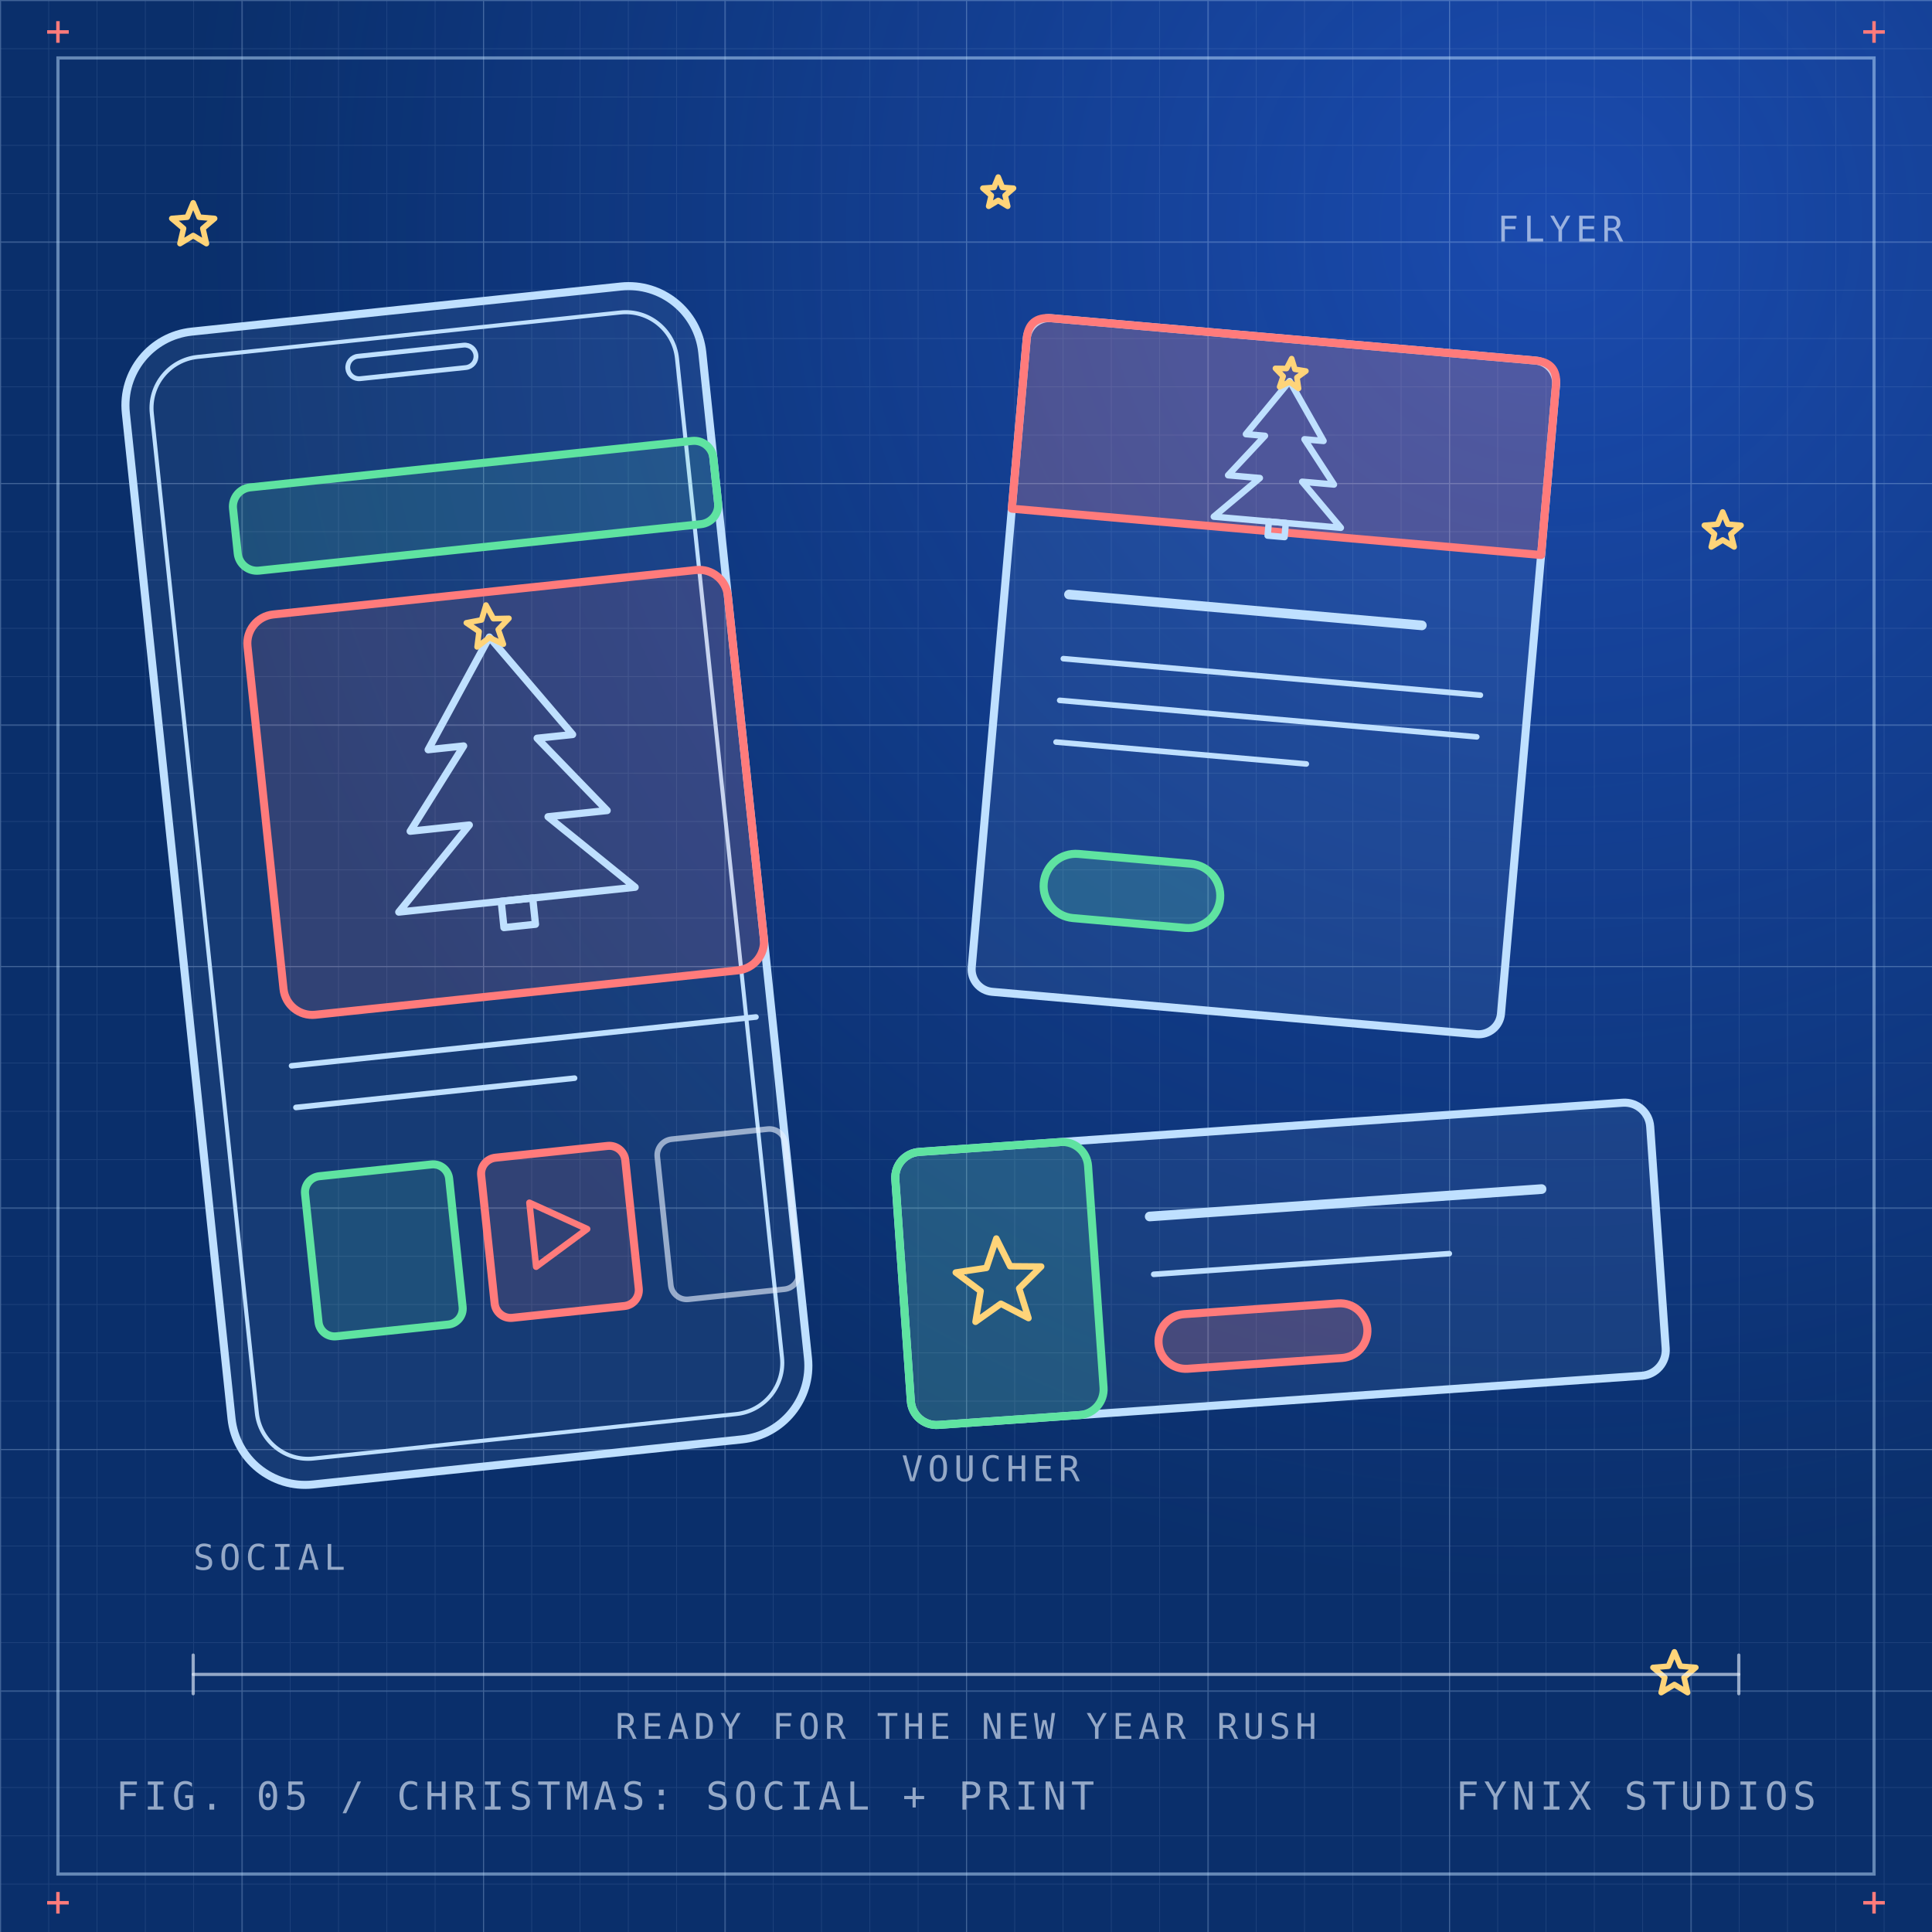
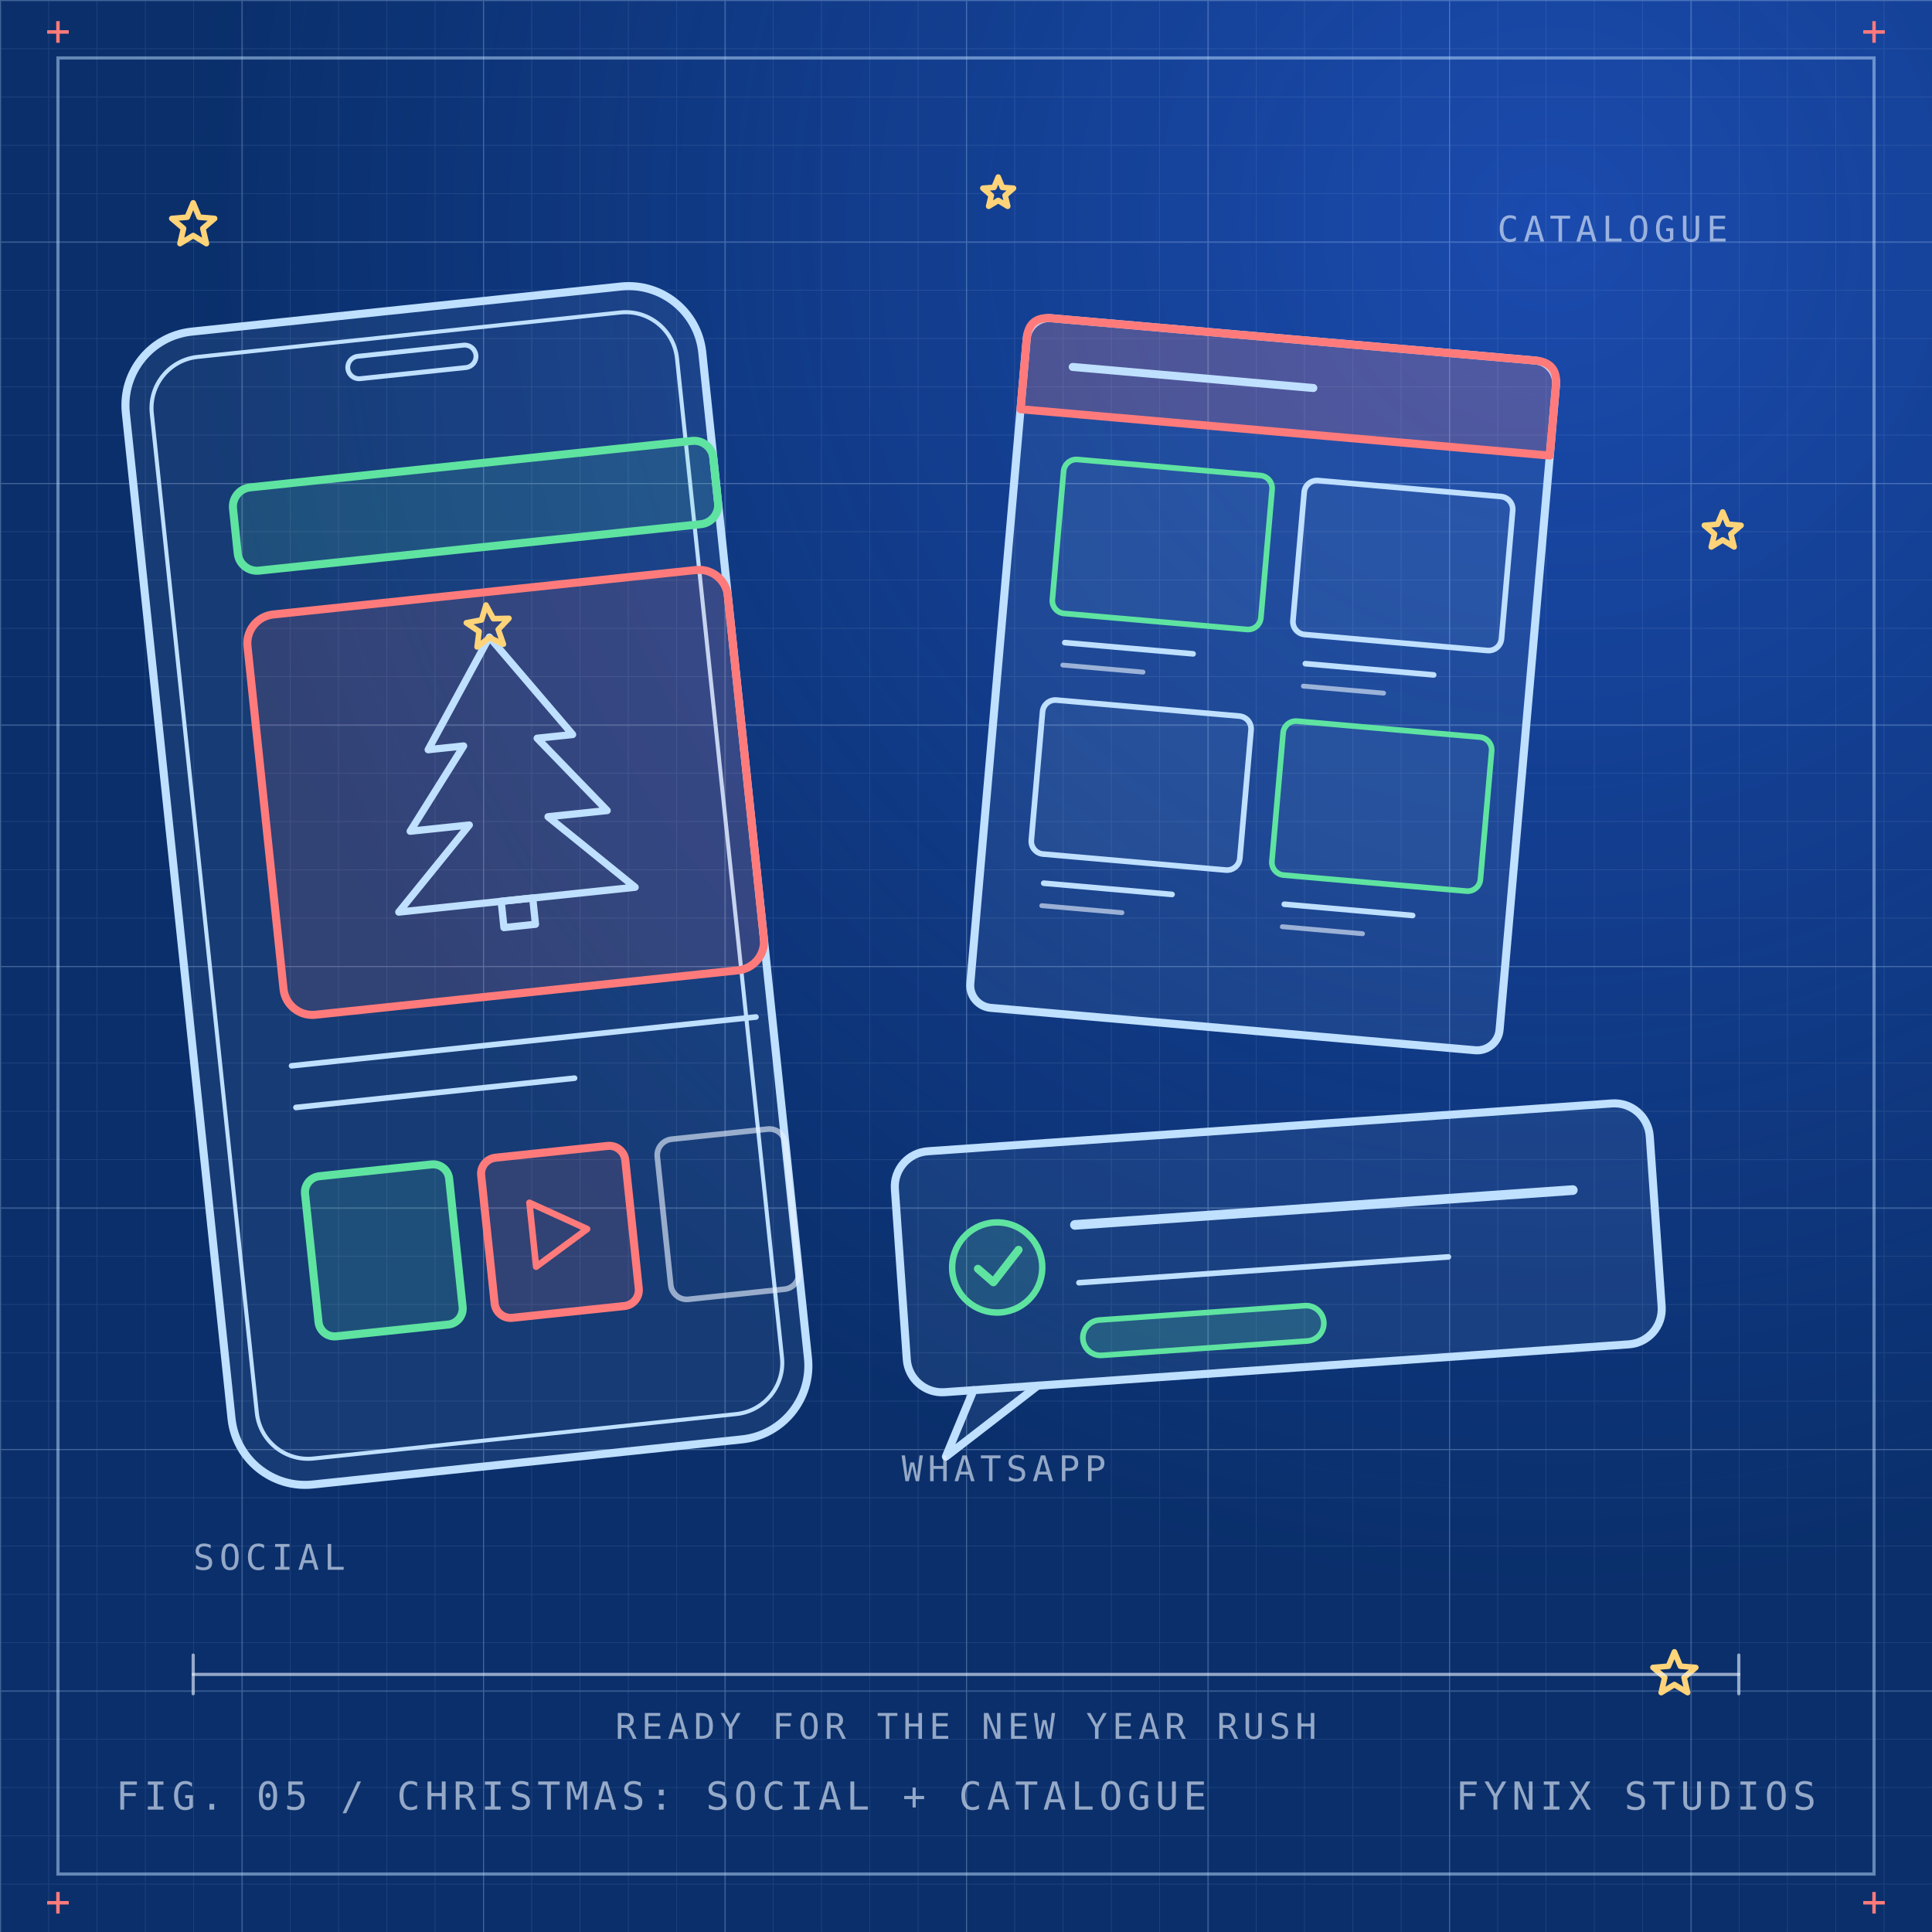
<svg xmlns="http://www.w3.org/2000/svg" width="1200" height="1200" viewBox="0 0 1200 1200">
  <defs>
    <pattern id="g1" width="30" height="30" patternUnits="userSpaceOnUse">
      <path d="M30 0H0V30" fill="none" stroke="rgba(191,224,255,0.10)" stroke-width="1" />
    </pattern>
    <pattern id="g2" width="150" height="150" patternUnits="userSpaceOnUse">
      <path d="M150 0H0V150" fill="none" stroke="rgba(191,224,255,0.22)" stroke-width="1.5" />
    </pattern>
    <radialGradient id="glow" cx="80%" cy="12%" r="70%">
      <stop offset="0" stop-color="#2e6cff" stop-opacity="0.45" />
      <stop offset="1" stop-color="#2e6cff" stop-opacity="0" />
    </radialGradient>
  </defs>
  <rect width="1200" height="1200" fill="#0a2f6b" />
  <rect width="1200" height="1200" fill="url(#glow)" />
  <rect width="1200" height="1200" fill="url(#g1)" />
  <rect width="1200" height="1200" fill="url(#g2)" />
  <rect x="36" y="36" width="1128" height="1128" fill="none" stroke="rgba(191,224,255,0.5)" stroke-width="2" />
  <g font-family="ui-monospace,'SF Mono',Menlo,Consolas,monospace" font-size="26" fill="#ff7b7b" text-anchor="middle">
    <text x="36" y="28">+</text>
    <text x="1164" y="28">+</text>
    <text x="36" y="1190">+</text>
    <text x="1164" y="1190">+</text>
  </g>
  <g fill="none" stroke="#bfe0ff" stroke-width="5" stroke-linecap="round" stroke-linejoin="round">
    <polygon points="120.0,126.0 123.7,134.9 133.3,135.7 126.0,141.9 128.2,151.3 120.0,146.3 111.8,151.3 114.0,141.9 106.7,135.7 116.3,134.9" fill="none" stroke="#ffd479" stroke-width="3.5" stroke-linejoin="round" />
    <polygon points="1070.0,318.0 1073.2,325.6 1081.4,326.3 1075.1,331.7 1077.1,339.7 1070.0,335.4 1062.9,339.7 1064.9,331.7 1058.6,326.3 1066.8,325.6" fill="none" stroke="#ffd479" stroke-width="3.5" stroke-linejoin="round" />
    <polygon points="1040.0,1026.0 1043.7,1034.9 1053.3,1035.7 1046.0,1041.9 1048.2,1051.3 1040.0,1046.3 1031.8,1051.3 1034.0,1041.9 1026.7,1035.7 1036.3,1034.9" fill="none" stroke="#ffd479" stroke-width="3.5" stroke-linejoin="round" />
    <polygon points="620.0,110.0 622.6,116.4 629.5,116.9 624.3,121.4 625.9,128.1 620.0,124.5 614.1,128.1 615.7,121.4 610.5,116.9 617.4,116.4" fill="none" stroke="#ffd479" stroke-width="3.5" stroke-linejoin="round" />
    <g transform="rotate(-6 290.0 550.0)">
      <rect x="110" y="190" width="360" height="720" rx="46" fill="rgba(191,224,255,0.07)" stroke="#bfe0ff" stroke-width="5" />
      <rect x="126" y="206" width="328" height="688" rx="32" fill="none" stroke="#bfe0ff" stroke-width="2.5" />
      <rect x="250.0" y="216" width="80" height="14" rx="7" fill="none" stroke="#bfe0ff" stroke-width="3" />
      <rect x="170" y="290" width="300" height="52" rx="12" fill="rgba(95,227,161,0.12)" stroke="#5fe3a1" stroke-width="5" />
      <rect x="170" y="370" width="300" height="250" rx="18" fill="rgba(255,123,123,0.12)" stroke="#ff7b7b" stroke-width="5" />
      <path d="M320 398 L274.9 463.6 H297.04 L258.5 512.8 H295.4 L246.2 562 H393.8 L344.6 512.8 H381.5 L342.96 463.6 H365.1 Z" fill="none" stroke="#bfe0ff" stroke-width="4.5" />
      <rect x="310.16" y="562" width="19.68" height="16.4" rx="0" fill="none" stroke="#bfe0ff" stroke-width="4.5" />
      <polygon points="320.0,378.0 323.7,386.9 333.3,387.7 326.0,393.9 328.2,403.3 320.0,398.3 311.8,403.3 314.0,393.9 306.7,387.7 316.3,386.9" fill="none" stroke="#ffd479" stroke-width="3.5" stroke-linejoin="round" />
      <line x1="170" y1="650" x2="460" y2="650" stroke="#bfe0ff" stroke-width="3.5" />
      <line x1="170" y1="676" x2="344.0" y2="676" stroke="#bfe0ff" stroke-width="3.5" />
      <rect x="170" y="720" width="90" height="100" rx="10" fill="rgba(95,227,161,0.12)" stroke="#5fe3a1" stroke-width="5" />
      <rect x="280" y="720" width="90" height="100" rx="10" fill="rgba(255,123,123,0.12)" stroke="#ff7b7b" stroke-width="5" />
      <path d="M308 750 L342 770 L308 790 Z" fill="none" stroke="#ff7b7b" stroke-width="4" />
      <rect x="390" y="720" width="80" height="100" rx="10" fill="none" stroke="rgba(232,241,255,0.62)" stroke-width="3.5" />
    </g>
    <g transform="rotate(5 785 420)">
-       <rect x="620" y="210" width="330" height="420" rx="14" fill="rgba(191,224,255,0.07)" stroke="#bfe0ff" stroke-width="5" />
-       <path d="M620 224 Q620 210 634 210 H936 Q950 210 950 224 V330 H620 Z" fill="rgba(255,123,123,0.2)" stroke="#ff7b7b" stroke-width="5" />
-       <path d="M785 236 L760.8 271.2 H772.68 L752.0 297.6 H771.8 L745.4 324 H824.6 L798.2 297.6 H818.0 L797.32 271.2 H809.2 Z" fill="none" stroke="#bfe0ff" stroke-width="4" />
-       <rect x="779.72" y="324" width="10.56" height="8.8" rx="0" fill="none" stroke="#bfe0ff" stroke-width="4" />
-       <polygon points="785.0,222.0 787.6,228.4 794.5,228.9 789.3,233.4 790.9,240.1 785.0,236.5 779.1,240.1 780.7,233.4 775.5,228.9 782.4,228.4" fill="none" stroke="#ffd479" stroke-width="3.5" stroke-linejoin="round" />
-       <line x1="660" y1="380" x2="880" y2="380" stroke="#bfe0ff" stroke-width="6" />
-       <line x1="660" y1="420" x2="920" y2="420" stroke="#bfe0ff" stroke-width="3.5" />
-       <line x1="660" y1="446" x2="920" y2="446" stroke="#bfe0ff" stroke-width="3.5" />
-       <line x1="660" y1="472" x2="816.0" y2="472" stroke="#bfe0ff" stroke-width="3.5" />
-       <rect x="660" y="540" width="110" height="40" rx="20" fill="rgba(95,227,161,0.18)" stroke="#5fe3a1" stroke-width="5" />
+       <rect x="620" y="210" width="330" height="430" rx="14" fill="rgba(191,224,255,0.07)" stroke="#bfe0ff" stroke-width="5" />
+       <path d="M620 224 Q620 210 634 210 H936 Q950 210 950 224 V268 H620 Z" fill="rgba(255,123,123,0.2)" stroke="#ff7b7b" stroke-width="5" />
+       <line x1="650" y1="239" x2="800" y2="239" stroke="#bfe0ff" stroke-width="5" />
+       <rect x="650" y="296" width="130" height="96" rx="8" fill="rgba(191,224,255,0.05)" stroke="#5fe3a1" stroke-width="3.5" />
+       <line x1="660" y1="410" x2="740" y2="410" stroke="#bfe0ff" stroke-width="3.5" />
+       <line x1="660" y1="424" x2="710" y2="424" stroke="rgba(232,241,255,0.62)" stroke-width="3" />
+       <rect x="800" y="296" width="130" height="96" rx="8" fill="rgba(191,224,255,0.05)" stroke="#bfe0ff" stroke-width="3.5" />
+       <line x1="810" y1="410" x2="890" y2="410" stroke="#bfe0ff" stroke-width="3.5" />
+       <line x1="810" y1="424" x2="860" y2="424" stroke="rgba(232,241,255,0.62)" stroke-width="3" />
+       <rect x="650" y="446" width="130" height="96" rx="8" fill="rgba(191,224,255,0.05)" stroke="#bfe0ff" stroke-width="3.5" />
+       <line x1="660" y1="560" x2="740" y2="560" stroke="#bfe0ff" stroke-width="3.5" />
+       <line x1="660" y1="574" x2="710" y2="574" stroke="rgba(232,241,255,0.62)" stroke-width="3" />
+       <rect x="800" y="446" width="130" height="96" rx="8" fill="rgba(191,224,255,0.05)" stroke="#5fe3a1" stroke-width="3.5" />
+       <line x1="810" y1="560" x2="890" y2="560" stroke="#bfe0ff" stroke-width="3.5" />
+       <line x1="810" y1="574" x2="860" y2="574" stroke="rgba(232,241,255,0.62)" stroke-width="3" />
    </g>
-     <g transform="rotate(-4 795 780)">
-       <rect x="560" y="700" width="470" height="170" rx="16" fill="rgba(191,224,255,0.07)" stroke="#bfe0ff" stroke-width="5" />
-       <path d="M680 716 V854" fill="none" stroke="#ffd479" stroke-width="3" stroke-dasharray="8 8" />
-       <rect x="560" y="700" width="120" height="170" rx="16" fill="rgba(95,227,161,0.16)" stroke="#5fe3a1" stroke-width="5" />
-       <polygon points="620.0,757.0 627.4,774.8 646.6,776.3 632.0,788.9 636.5,807.7 620.0,797.6 603.5,807.7 608.0,788.9 593.4,776.3 612.6,774.8" fill="none" stroke="#ffd479" stroke-width="4" stroke-linejoin="round" />
-       <line x1="716" y1="750" x2="960" y2="750" stroke="#bfe0ff" stroke-width="6" />
-       <line x1="716" y1="786" x2="900" y2="786" stroke="#bfe0ff" stroke-width="3.5" />
-       <rect x="716" y="812" width="130" height="34" rx="17" fill="rgba(255,123,123,0.2)" stroke="#ff7b7b" stroke-width="5" />
+     <g transform="rotate(-4 795 790)">
+       <rect x="560" y="700" width="470" height="150" rx="22" fill="rgba(191,224,255,0.07)" stroke="#bfe0ff" stroke-width="5" />
+       <path d="M600 850 L580 890 L640 850" fill="rgba(191,224,255,0.07)" stroke="#bfe0ff" stroke-width="5" />
+       <circle cx="620" cy="775" r="28" fill="rgba(95,227,161,0.14)" stroke="#5fe3a1" stroke-width="4" />
+       <path d="M608 775 l9 9 l17 -19" fill="none" stroke="#5fe3a1" stroke-width="5" />
+       <line x1="670" y1="752" x2="980" y2="752" stroke="#bfe0ff" stroke-width="6" />
+       <line x1="670" y1="788" x2="900" y2="788" stroke="#bfe0ff" stroke-width="3.5" />
+       <rect x="670" y="812" width="150" height="22" rx="11" fill="rgba(95,227,161,0.18)" stroke="#5fe3a1" stroke-width="3.5" />
    </g>
    <text x="120" y="975" font-family="ui-monospace,'SF Mono',Menlo,Consolas,monospace" font-size="22" fill="rgba(232,241,255,0.62)" text-anchor="start" font-weight="400" letter-spacing="3" stroke="none">SOCIAL</text>
-     <text x="930" y="150" font-family="ui-monospace,'SF Mono',Menlo,Consolas,monospace" font-size="22" fill="rgba(232,241,255,0.62)" text-anchor="start" font-weight="400" letter-spacing="3" stroke="none">FLYER</text>
-     <text x="560" y="920" font-family="ui-monospace,'SF Mono',Menlo,Consolas,monospace" font-size="22" fill="rgba(232,241,255,0.62)" text-anchor="start" font-weight="400" letter-spacing="3" stroke="none">VOUCHER</text>
+     <text x="930" y="150" font-family="ui-monospace,'SF Mono',Menlo,Consolas,monospace" font-size="22" fill="rgba(232,241,255,0.62)" text-anchor="start" font-weight="400" letter-spacing="3" stroke="none">CATALOGUE</text>
+     <text x="560" y="920" font-family="ui-monospace,'SF Mono',Menlo,Consolas,monospace" font-size="22" fill="rgba(232,241,255,0.62)" text-anchor="start" font-weight="400" letter-spacing="3" stroke="none">WHATSAPP</text>
    <line x1="120" y1="1040" x2="1080" y2="1040" stroke="rgba(232,241,255,0.62)" stroke-width="2" />
    <line x1="120" y1="1028" x2="120" y2="1052" stroke="rgba(232,241,255,0.62)" stroke-width="2" />
    <line x1="1080" y1="1028" x2="1080" y2="1052" stroke="rgba(232,241,255,0.62)" stroke-width="2" />
    <text x="600.0" y="1080" font-family="ui-monospace,'SF Mono',Menlo,Consolas,monospace" font-size="22" fill="rgba(232,241,255,0.62)" text-anchor="middle" font-weight="400" letter-spacing="3" stroke="none">READY FOR THE NEW YEAR RUSH</text>
  </g>
  <g font-family="ui-monospace,'SF Mono',Menlo,Consolas,monospace" font-size="24" letter-spacing="3" fill="rgba(232,241,255,0.62)">
-     <text x="72" y="1124">FIG. 05 / CHRISTMAS: SOCIAL + PRINT</text>
+     <text x="72" y="1124">FIG. 05 / CHRISTMAS: SOCIAL + CATALOGUE</text>
    <text x="1128" y="1124" text-anchor="end">FYNIX STUDIOS</text>
  </g>
</svg>
